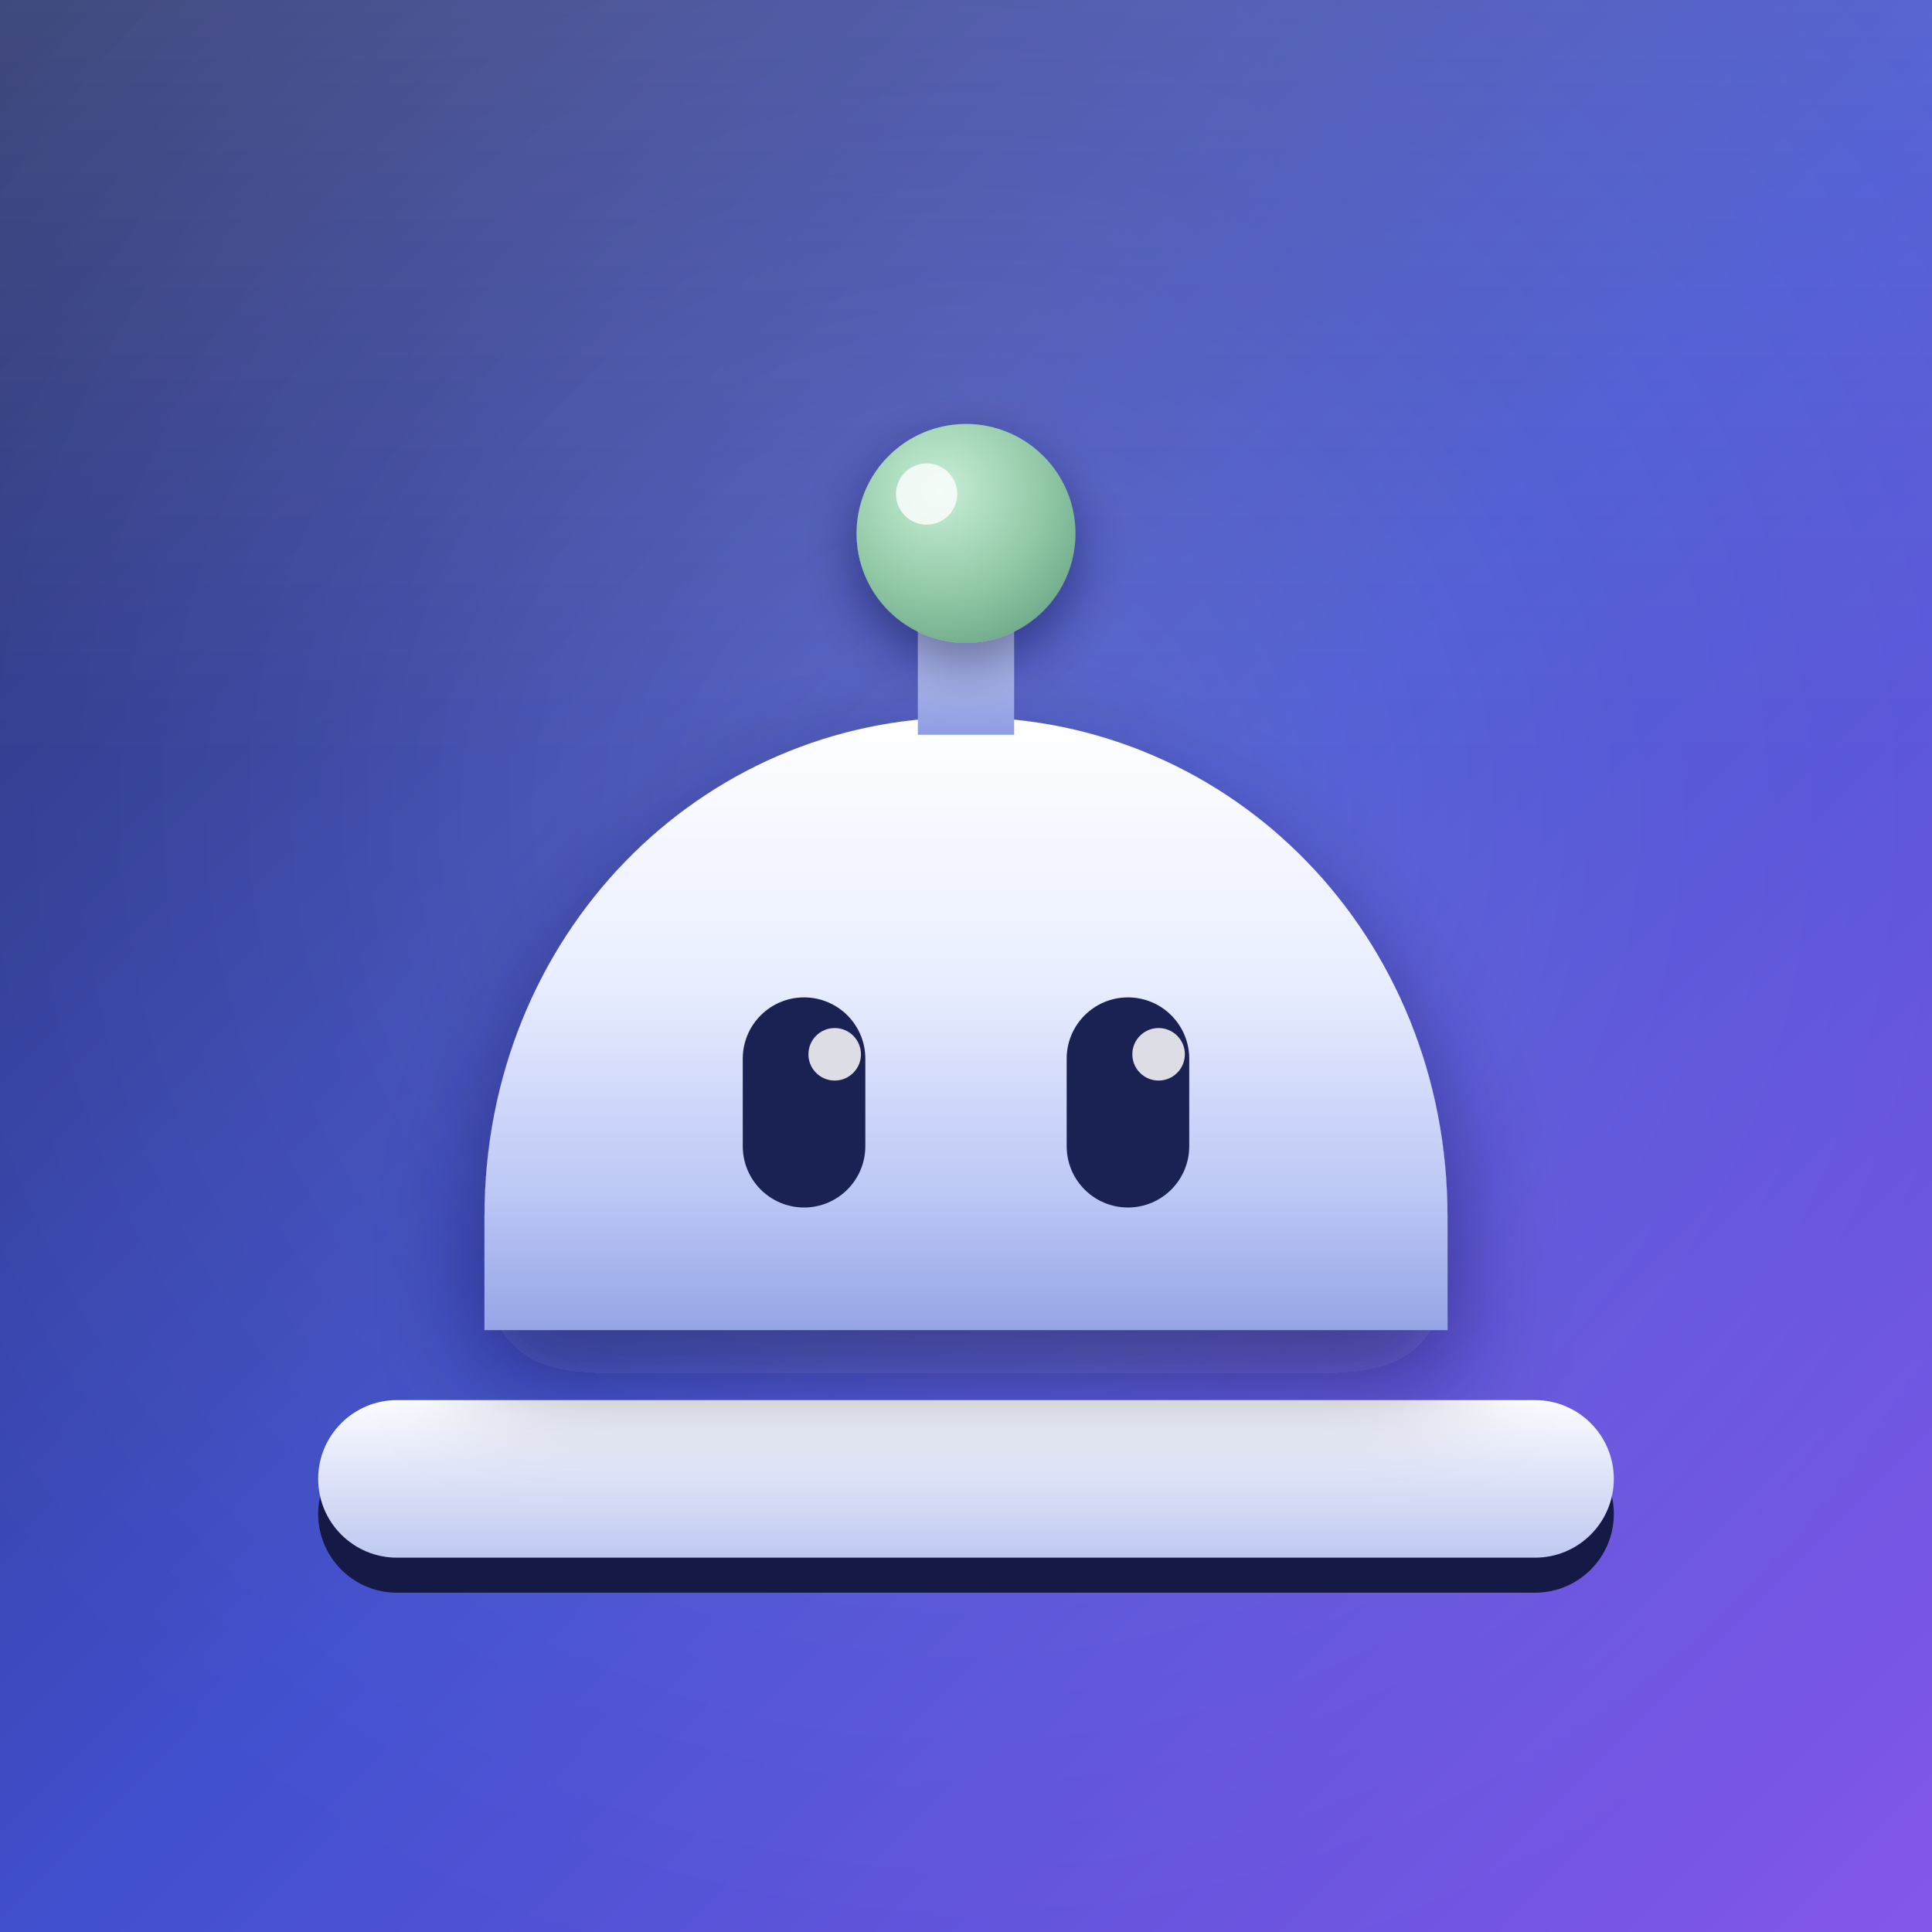
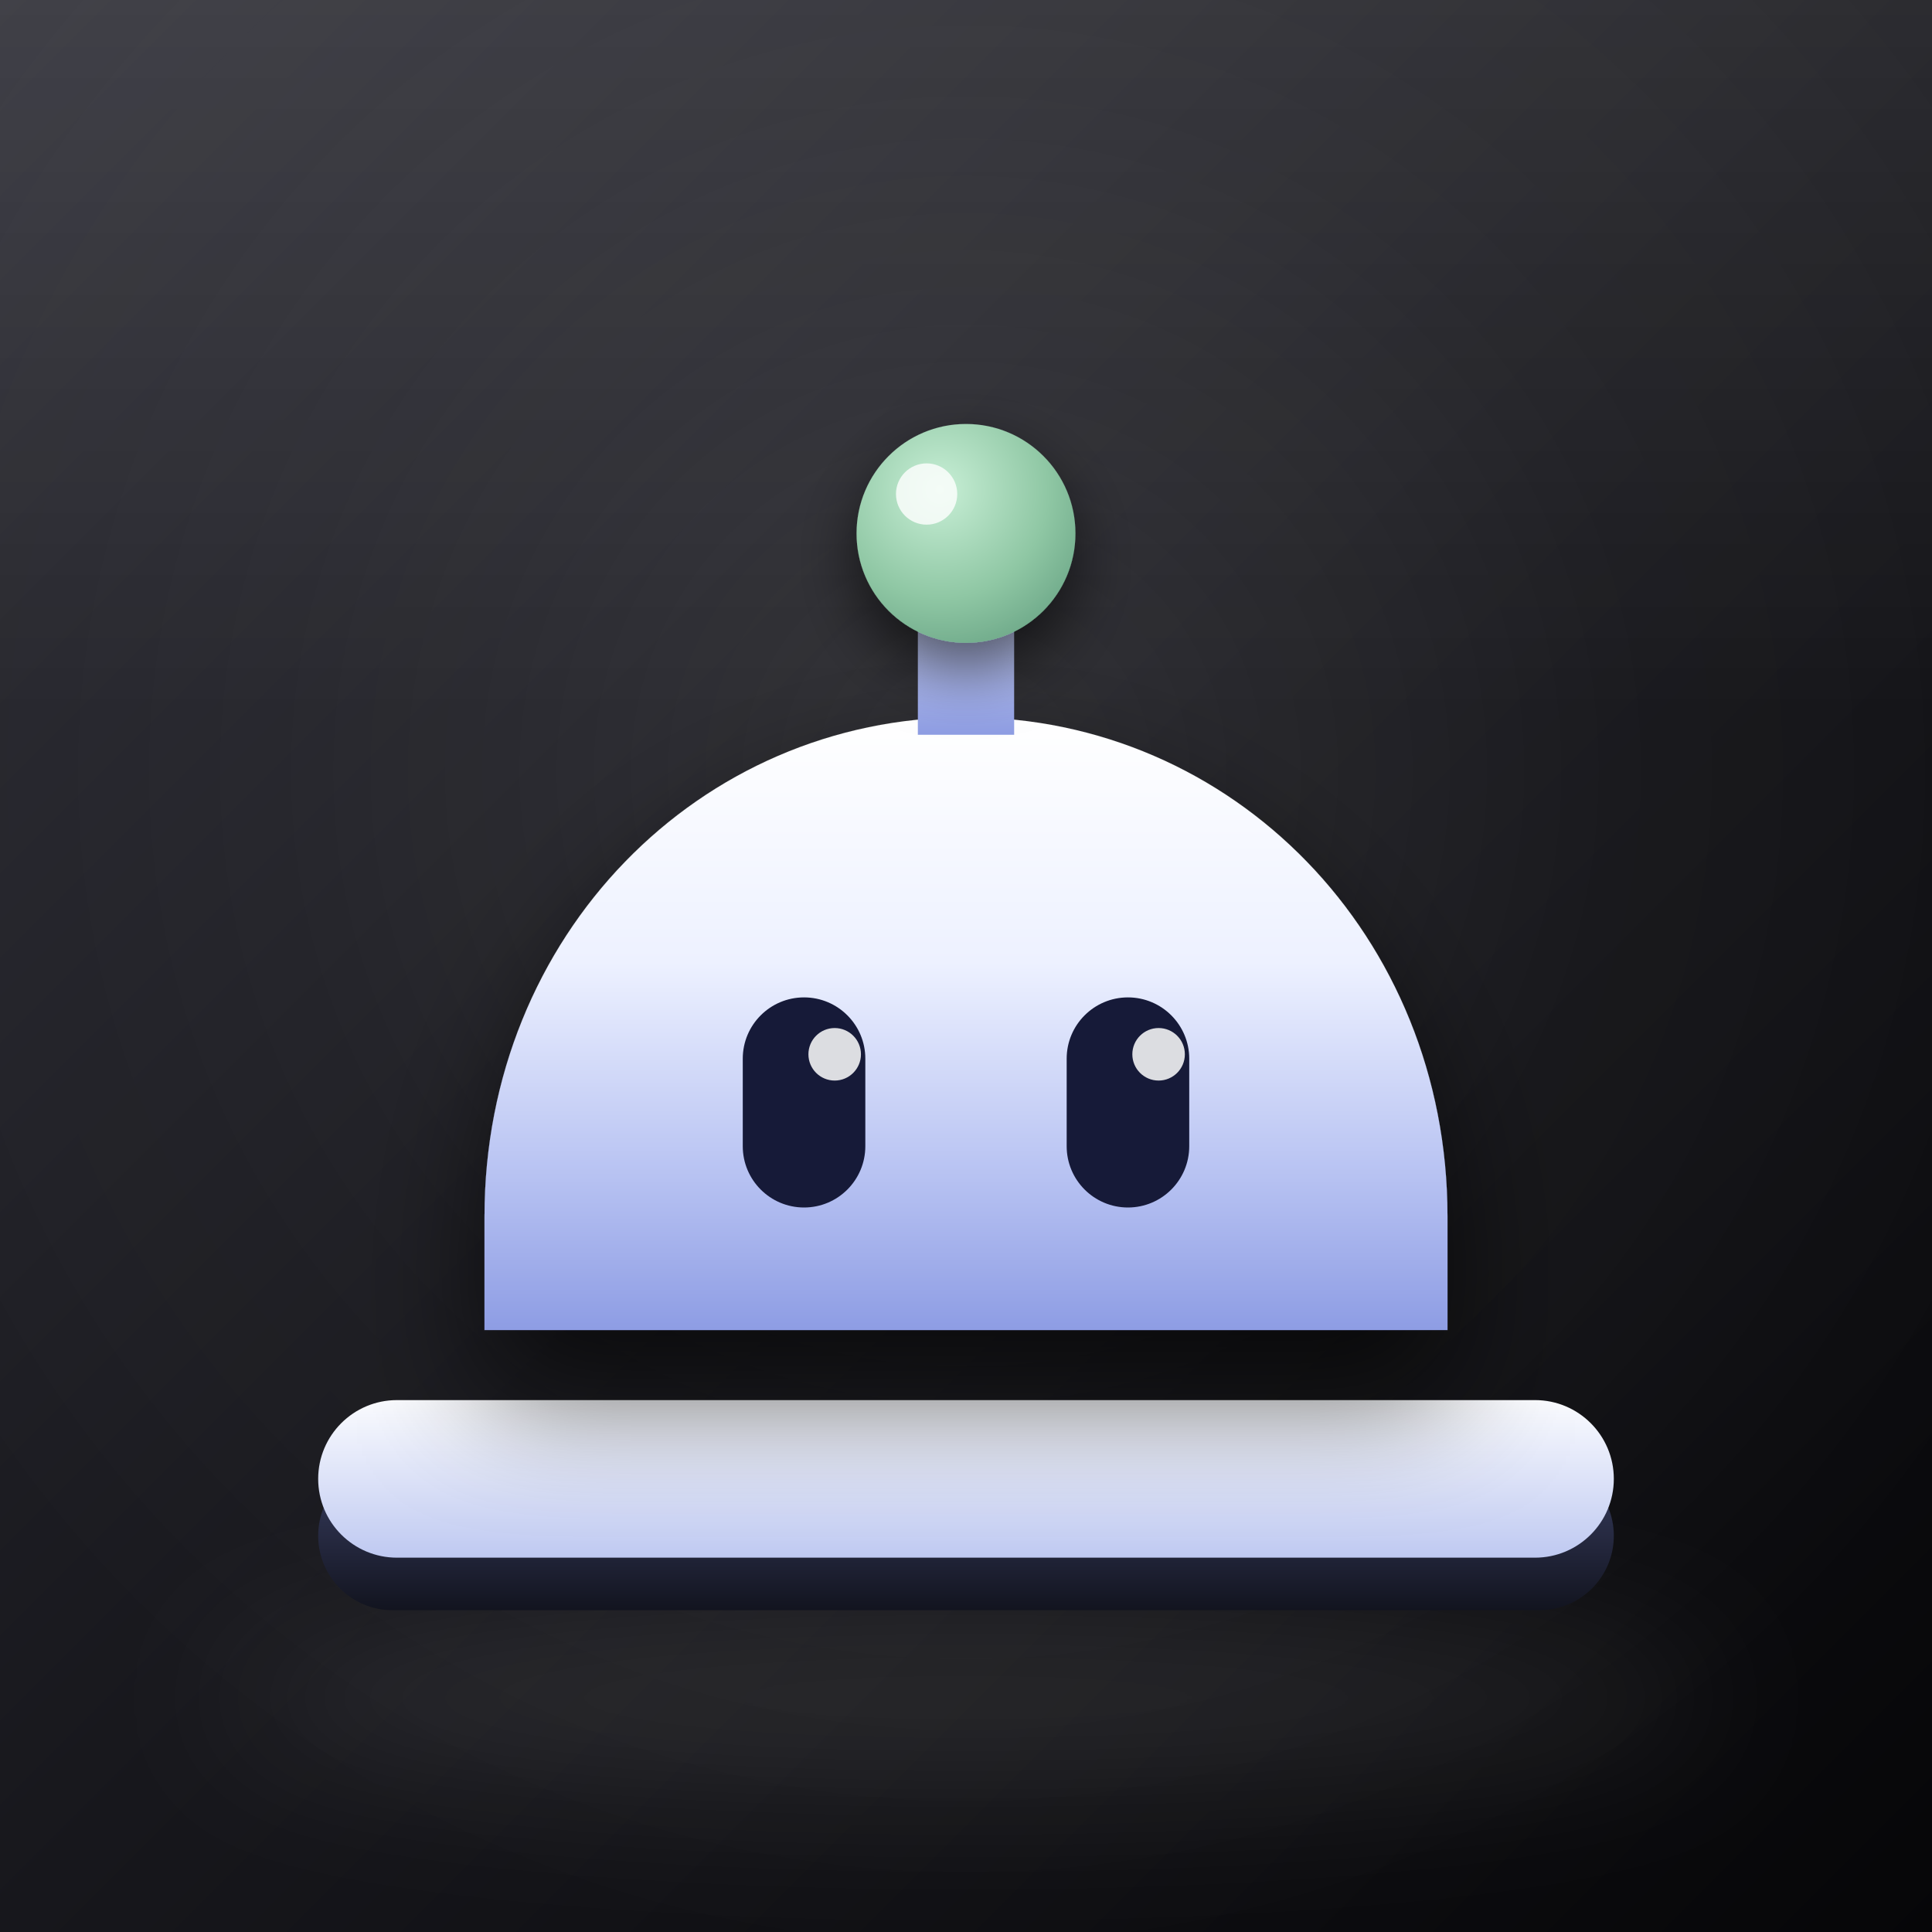
<svg xmlns="http://www.w3.org/2000/svg" viewBox="0 0 512 512">
  <defs>
    <linearGradient id="bg" x1="0" y1="0" x2="1" y2="1">
-       <stop offset="0" stop-color="#242E68" />
-       <stop offset=".52" stop-color="#4150CF" />
-       <stop offset="1" stop-color="#8457EA" />
+       <stop offset="0" stop-color="#2E2E36" />
+       <stop offset=".5" stop-color="#17171C" />
+       <stop offset="1" stop-color="#060608" />
    </linearGradient>
-     <radialGradient id="glow" cx=".5" cy=".42" r=".62">
-       <stop offset="0" stop-color="#FFFFFF" stop-opacity=".16" />
-       <stop offset=".55" stop-color="#FFFFFF" stop-opacity=".05" />
+     <radialGradient id="glow" cx=".5" cy=".4" r=".62">
+       <stop offset="0" stop-color="#FFFFFF" stop-opacity=".1" />
+       <stop offset=".55" stop-color="#FFFFFF" stop-opacity=".03" />
      <stop offset="1" stop-color="#FFFFFF" stop-opacity="0" />
    </radialGradient>
    <linearGradient id="sheen" x1="0" y1="0" x2="0" y2="1">
-       <stop offset="0" stop-color="#FFFFFF" stop-opacity=".13" />
+       <stop offset="0" stop-color="#FFFFFF" stop-opacity=".09" />
      <stop offset="1" stop-color="#FFFFFF" stop-opacity="0" />
    </linearGradient>
    <linearGradient id="bell" x1="0" y1="0" x2="0" y2="1">
      <stop offset="0" stop-color="#FFFFFF" />
-       <stop offset=".42" stop-color="#EAEFFF" />
-       <stop offset=".78" stop-color="#BCC7F5" />
-       <stop offset="1" stop-color="#96A5E6" />
+       <stop offset=".4" stop-color="#EDF1FF" />
+       <stop offset=".75" stop-color="#B7C2F2" />
+       <stop offset="1" stop-color="#8E9DE4" />
    </linearGradient>
    <linearGradient id="deskTop" x1="0" y1="0" x2="0" y2="1">
      <stop offset="0" stop-color="#FBFCFF" />
      <stop offset="1" stop-color="#BFC9F1" />
+     </linearGradient>
+     <linearGradient id="deskSide" x1="0" y1="0" x2="0" y2="1">
+       <stop offset="0" stop-color="#3A3F63" />
+       <stop offset="1" stop-color="#12141F" />
    </linearGradient>
    <linearGradient id="stem" x1="0" y1="0" x2="0" y2="1">
      <stop offset="0" stop-color="#D6DDFA" />
      <stop offset="1" stop-color="#8E9DE3" />
    </linearGradient>
    <radialGradient id="cap" cx=".38" cy=".3" r=".9">
      <stop offset="0" stop-color="#C8EFD6" />
      <stop offset=".55" stop-color="#8FC7A4" />
      <stop offset="1" stop-color="#5E9A7C" />
    </radialGradient>
    <filter id="bellShadow" x="-40%" y="-40%" width="180%" height="180%">
-       <feDropShadow dx="0" dy="10" stdDeviation="12" flood-color="#0B1034" flood-opacity=".5" />
+       <feDropShadow dx="0" dy="14" stdDeviation="14" flood-color="#000000" flood-opacity=".65" />
    </filter>
    <filter id="capShadow" x="-60%" y="-60%" width="220%" height="220%">
-       <feDropShadow dx="0" dy="5" stdDeviation="6" flood-color="#0B1034" flood-opacity=".45" />
+       <feDropShadow dx="0" dy="6" stdDeviation="7" flood-color="#000000" flood-opacity=".6" />
+     </filter>
+     <filter id="softBlur" x="-80%" y="-80%" width="260%" height="260%">
+       <feGaussianBlur stdDeviation="16" />
    </filter>
  </defs>
  <rect width="512" height="512" fill="url(#bg)" />
  <rect width="512" height="512" fill="url(#glow)" />
-   <rect width="512" height="200" fill="url(#sheen)" />
+   <rect width="512" height="190" fill="url(#sheen)" />
  <g transform="translate(256 262) scale(1.16) translate(-256 -262)">
-     <rect x="108" y="364" width="296" height="36" rx="18" fill="#141A45" />
+     <ellipse cx="256" cy="424" rx="170" ry="22" fill="#FFFFFF" opacity=".08" filter="url(#softBlur)" />
+     <rect x="108" y="370" width="296" height="34" rx="17" fill="url(#deskSide)" />
    <rect x="108" y="356" width="296" height="36" rx="18" fill="url(#deskTop)" />
    <path d="M146 340V314C146 250 195 200 256 200s110 50 110 114v26Z" fill="url(#bell)" filter="url(#bellShadow)" />
-     <rect x="205" y="264" width="28" height="48" rx="14" fill="#1A2153" />
-     <rect x="279" y="264" width="28" height="48" rx="14" fill="#1A2153" />
+     <rect x="205" y="264" width="28" height="48" rx="14" fill="#161A38" />
+     <rect x="279" y="264" width="28" height="48" rx="14" fill="#161A38" />
    <circle cx="226" cy="277" r="6" fill="#FFFFFF" opacity=".85" />
    <circle cx="300" cy="277" r="6" fill="#FFFFFF" opacity=".85" />
    <rect x="245" y="170" width="22" height="34" fill="url(#stem)" />
    <circle cx="256" cy="158" r="25" fill="url(#cap)" filter="url(#capShadow)" />
    <circle cx="247" cy="149" r="7" fill="#FFFFFF" opacity=".8" />
  </g>
</svg>
